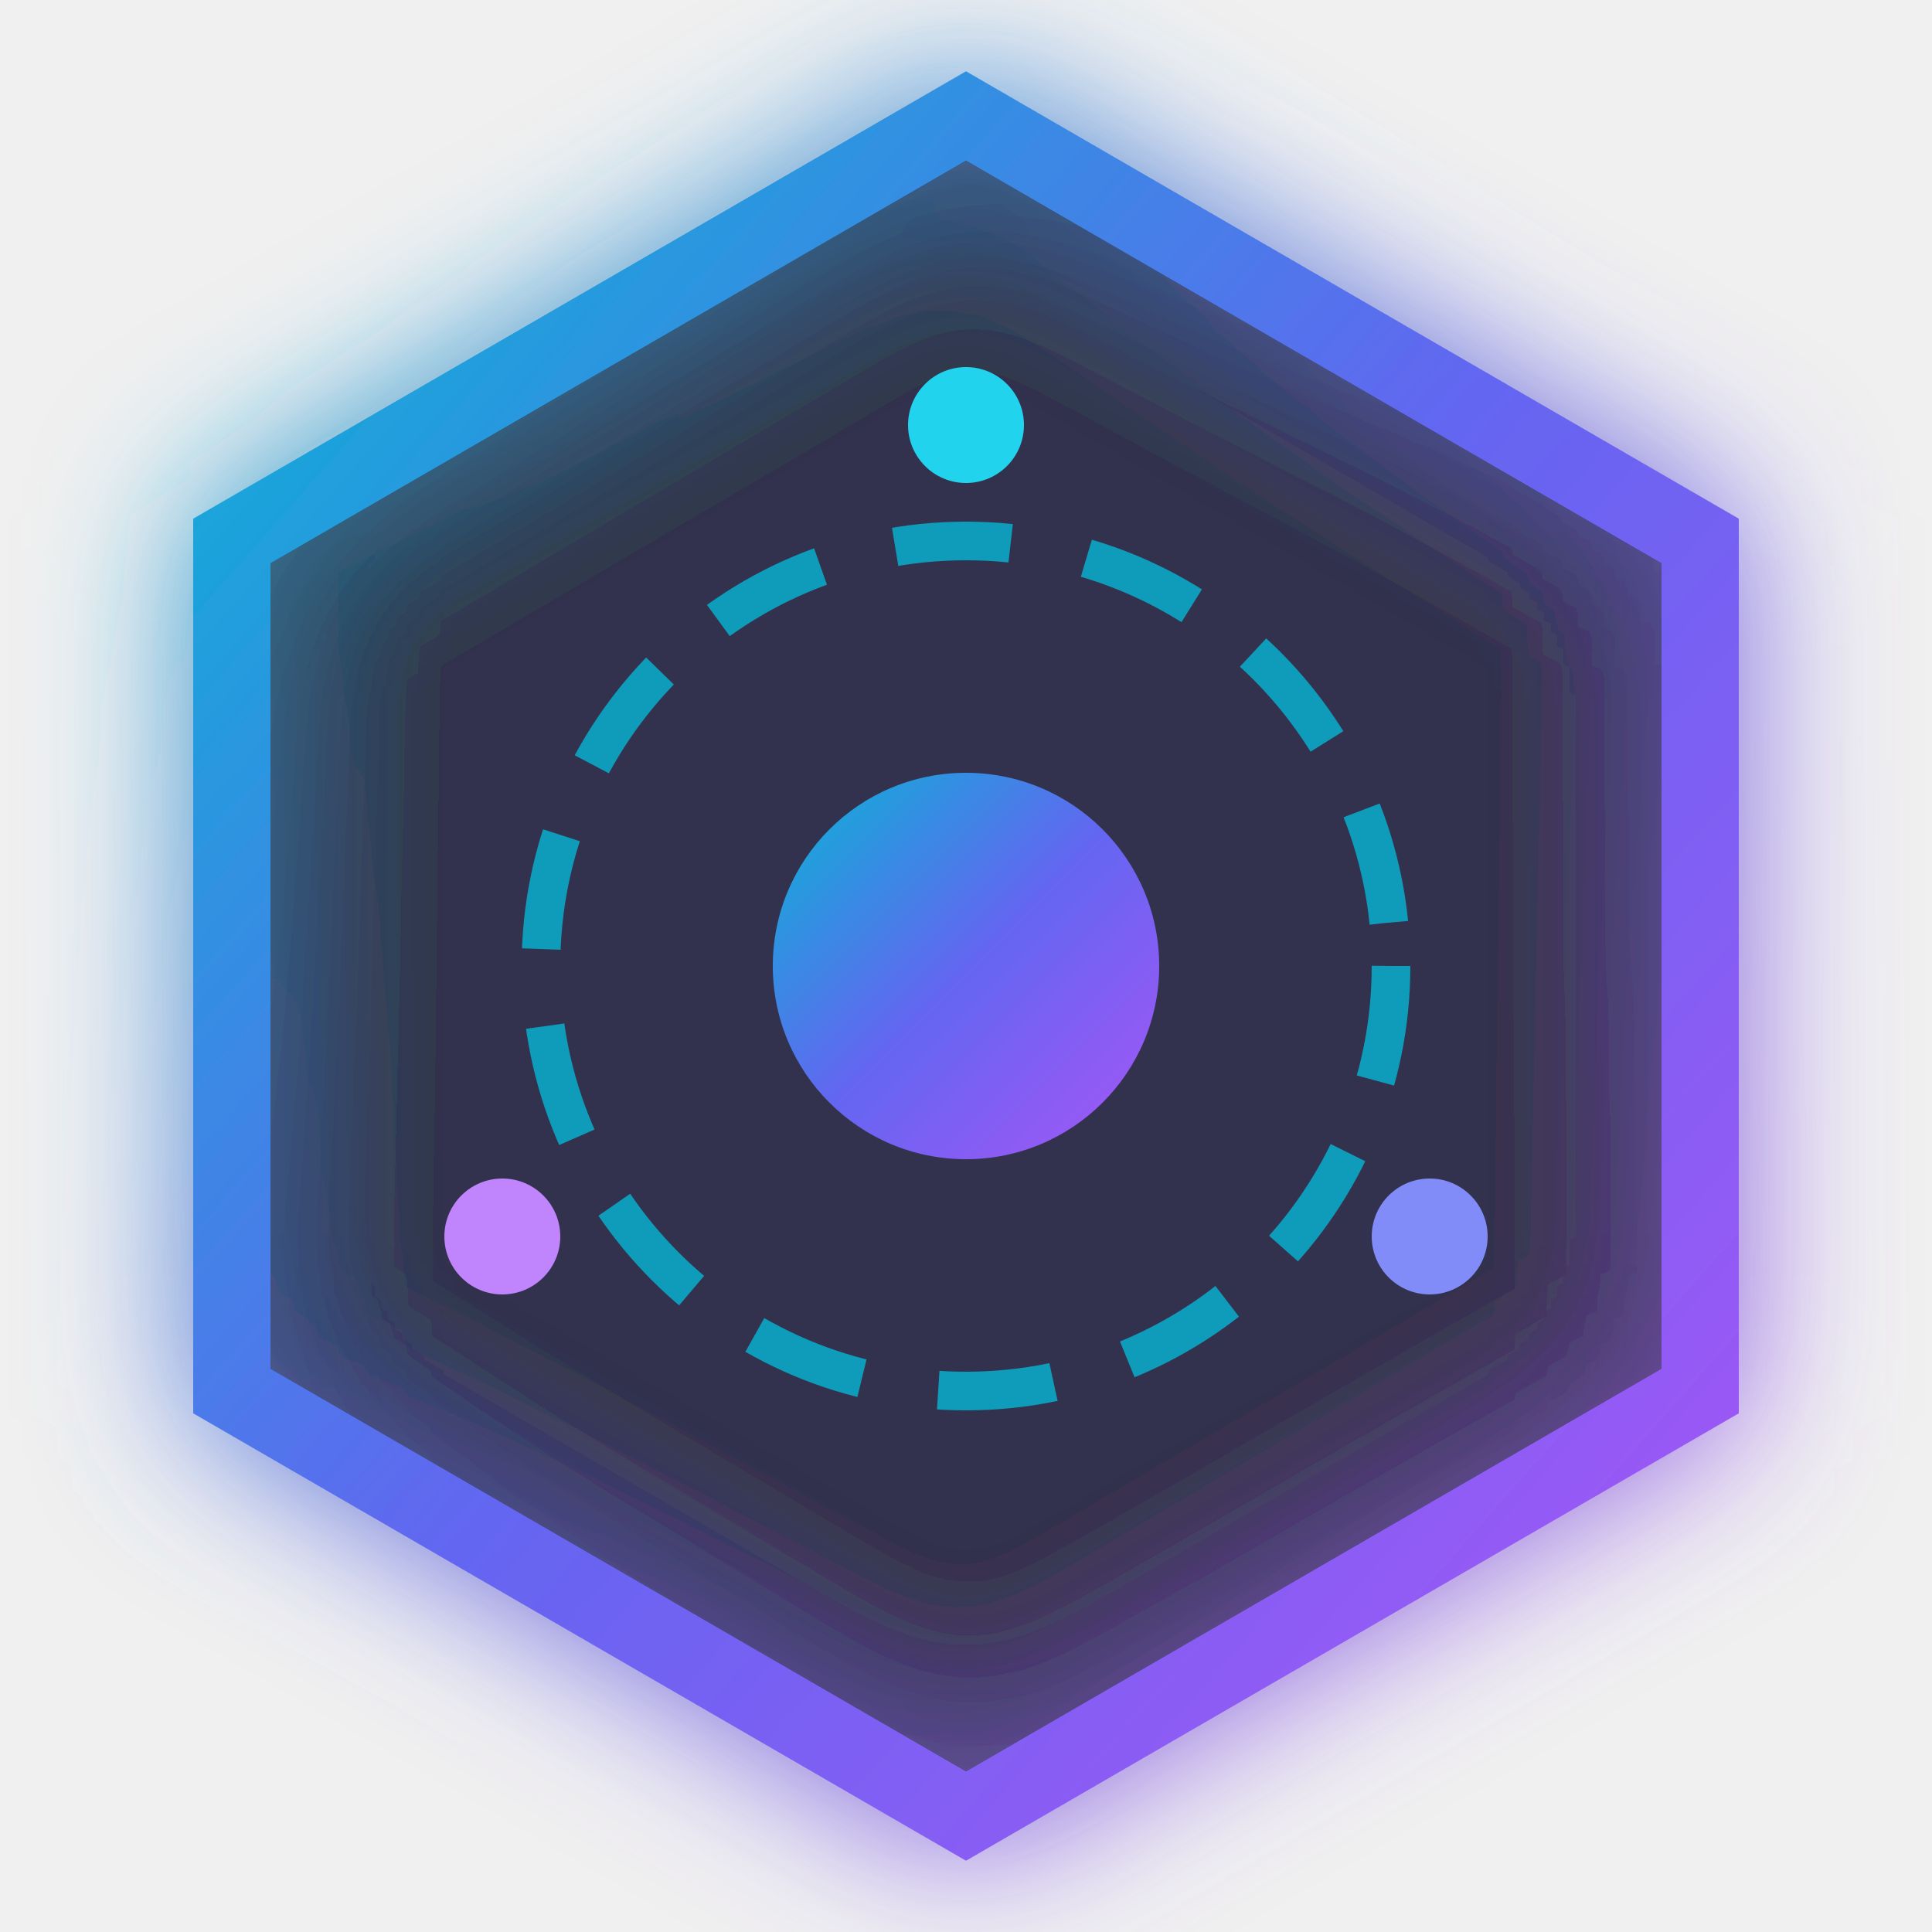
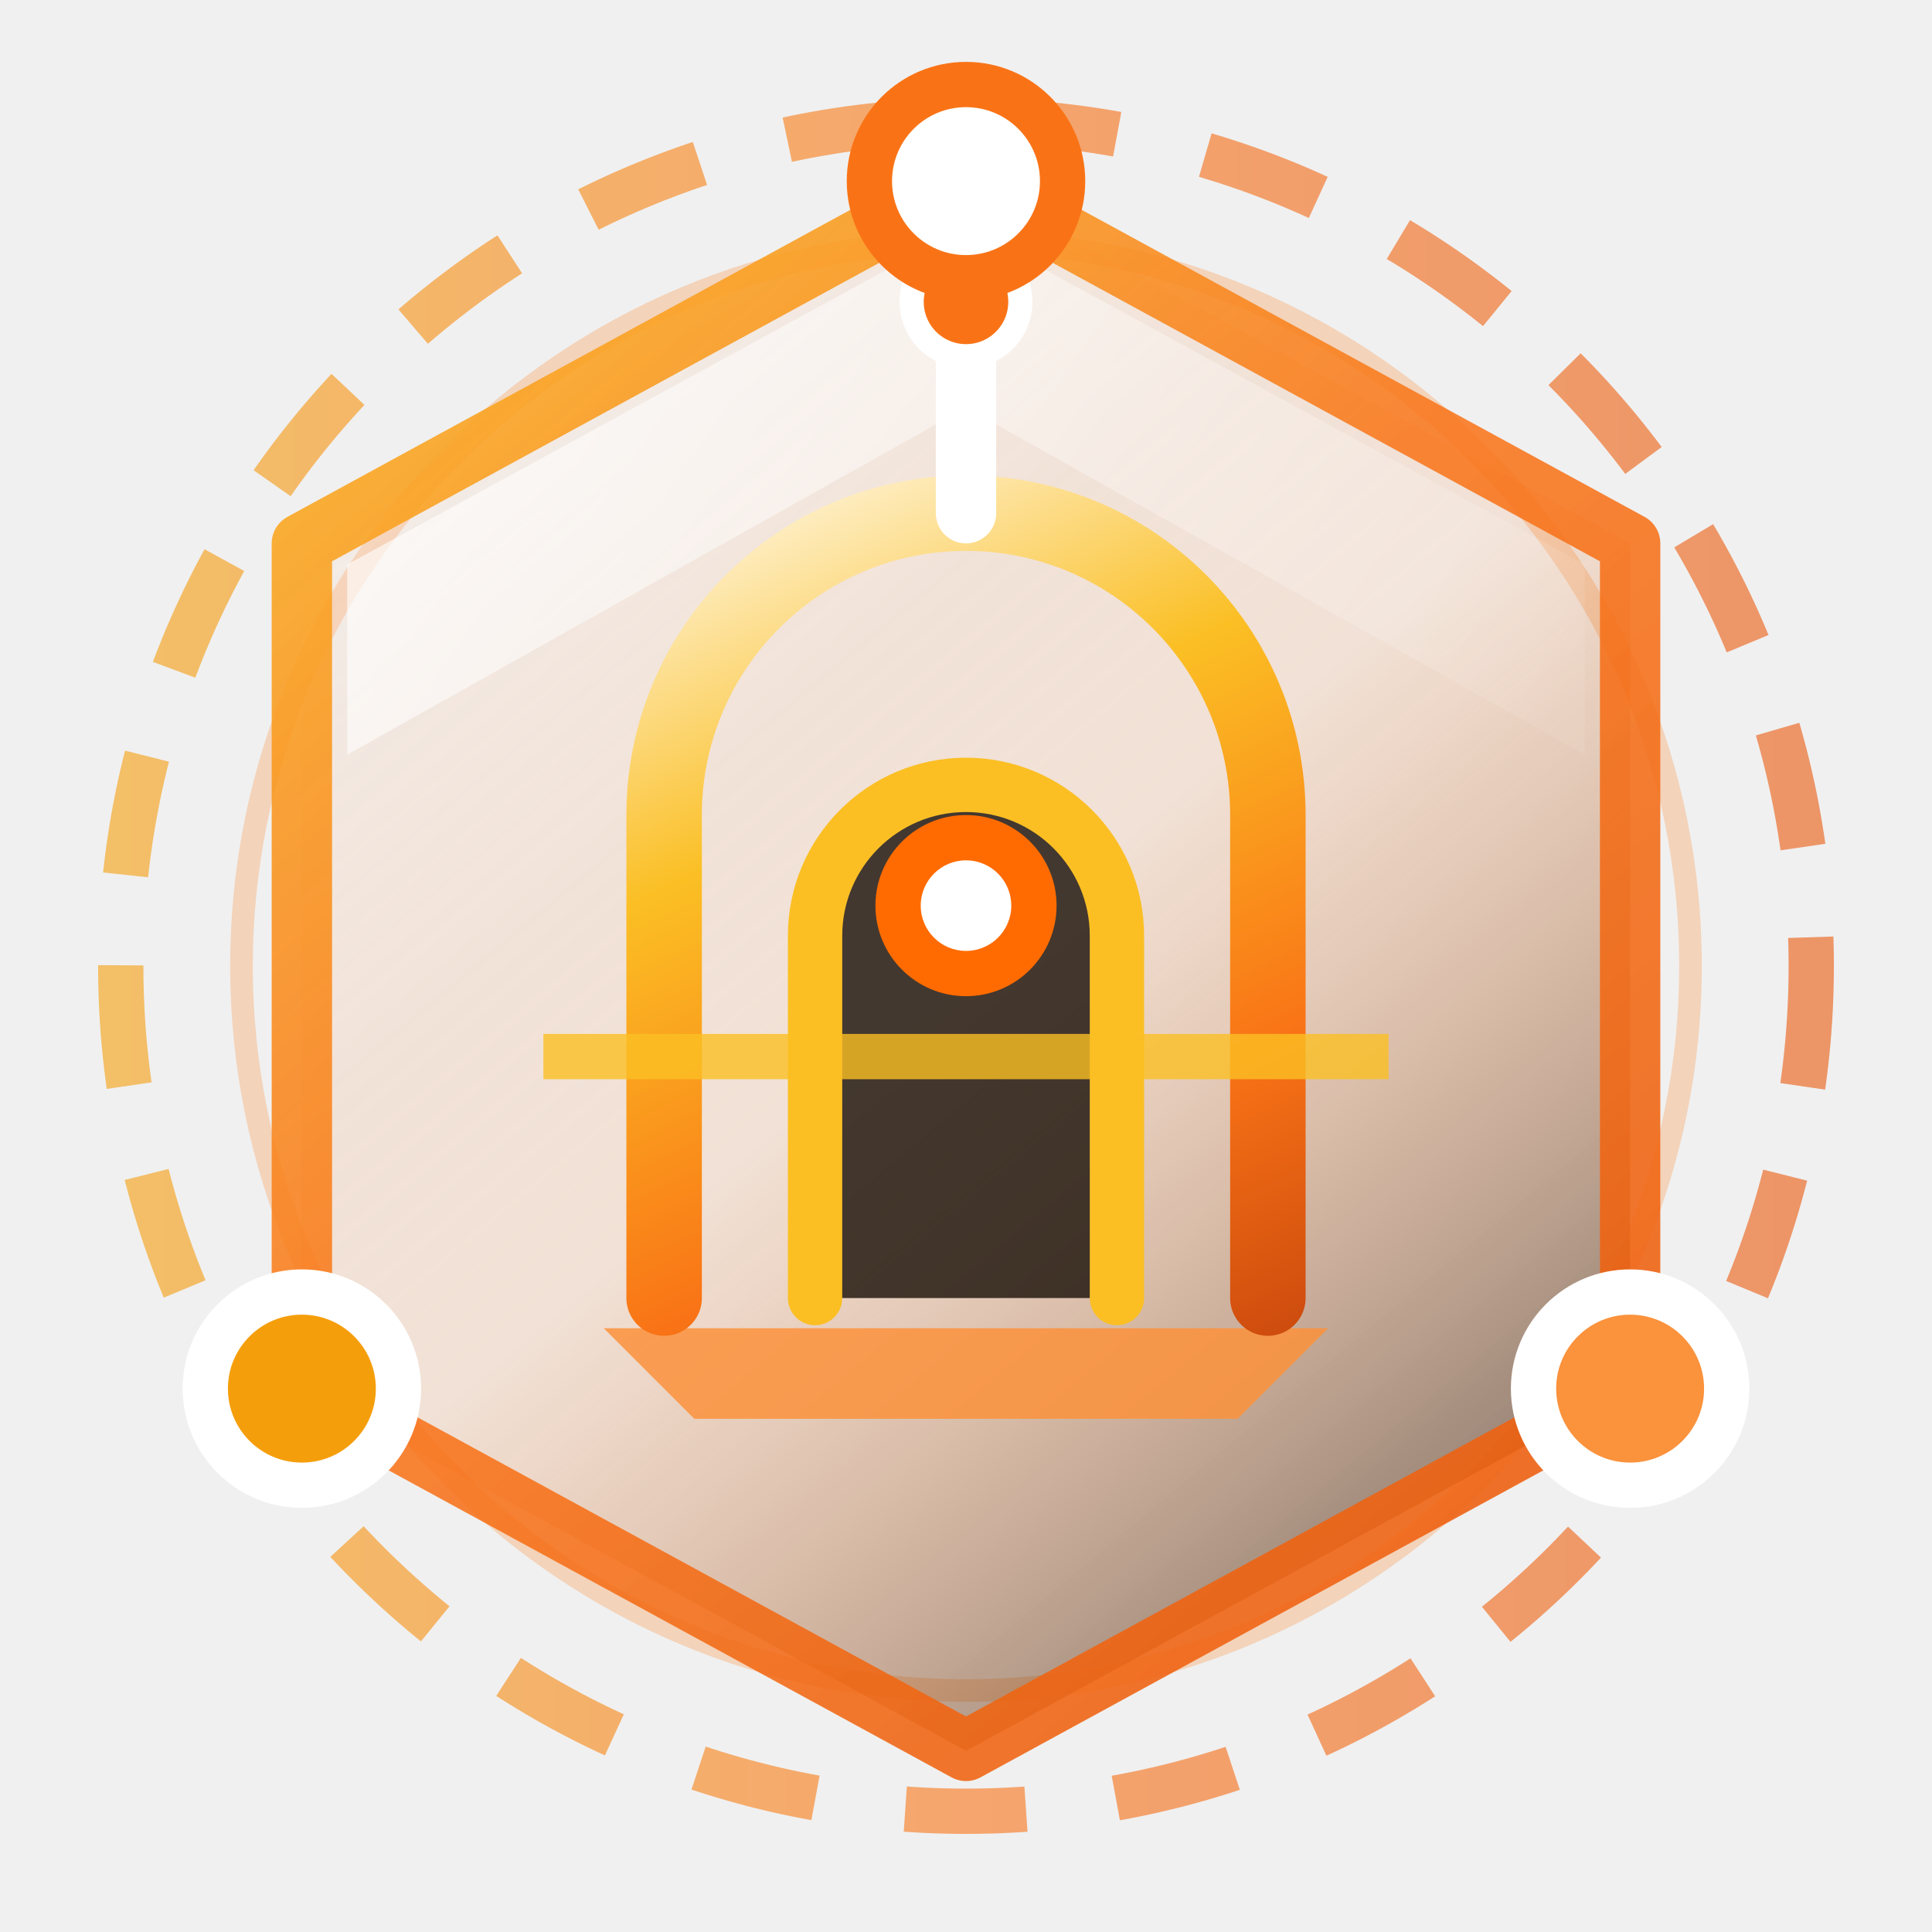
- <svg xmlns="http://www.w3.org/2000/svg" viewBox="0 0 100 100" fill="none">
+ <svg xmlns="http://www.w3.org/2000/svg" viewBox="0 0 64 64" fill="none">
  <defs>
-     <linearGradient id="cosGrad" x1="0%" y1="0%" x2="100%" y2="100%">
-       <stop offset="0%" stop-color="#06b6d4" />
-       <stop offset="50%" stop-color="#6366f1" />
-       <stop offset="100%" stop-color="#a855f7" />
+     <linearGradient id="campiiOrangeShield" x1="8" y1="4" x2="56" y2="60" gradientUnits="userSpaceOnUse">
+       <stop offset="0%" stop-color="#fbbf24" stop-opacity="0.9" />
+       <stop offset="45%" stop-color="#f97316" stop-opacity="0.85" />
+       <stop offset="100%" stop-color="#ea580c" stop-opacity="0.9" />
    </linearGradient>
-     <filter id="glow" x="-20%" y="-20%" width="140%" height="140%">
-       <feGaussianBlur stdDeviation="4" result="blur" />
-       <feMerge>
-         <feMergeNode in="blur" />
-         <feMergeNode in="SourceGraphic" />
-       </feMerge>
-     </filter>
+     <linearGradient id="campiiOrangeFrost" x1="12" y1="8" x2="52" y2="56" gradientUnits="userSpaceOnUse">
+       <stop offset="0%" stop-color="#ffffff" stop-opacity="0.25" />
+       <stop offset="50%" stop-color="#f97316" stop-opacity="0.12" />
+       <stop offset="100%" stop-color="#1a0f07" stop-opacity="0.65" />
+     </linearGradient>
+     <linearGradient id="campiiOrangeTower" x1="24" y1="14" x2="40" y2="48" gradientUnits="userSpaceOnUse">
+       <stop offset="0%" stop-color="#ffffff" />
+       <stop offset="35%" stop-color="#fbbf24" />
+       <stop offset="70%" stop-color="#f97316" />
+       <stop offset="100%" stop-color="#c2410c" />
+     </linearGradient>
+     <linearGradient id="campiiOrangeBevel" x1="16" y1="6" x2="48" y2="28" gradientUnits="userSpaceOnUse">
+       <stop offset="0%" stop-color="#ffffff" stop-opacity="0.95" />
+       <stop offset="100%" stop-color="#ffffff" stop-opacity="0.1" />
+     </linearGradient>
+     <linearGradient id="campiiOrangeOrbit" x1="4" y1="32" x2="60" y2="32" gradientUnits="userSpaceOnUse">
+       <stop offset="0%" stop-color="#f59e0b" />
+       <stop offset="50%" stop-color="#f97316" />
+       <stop offset="100%" stop-color="#ea580c" />
+     </linearGradient>
  </defs>
-   <polygon points="50,6 88,28 88,72 50,94 12,72 12,28" stroke="url(#cosGrad)" stroke-width="4" fill="rgba(15, 23, 42, 0.6)" filter="url(#glow)" />
-   <circle cx="50" cy="50" r="22" stroke="#06b6d4" stroke-width="2" stroke-dasharray="6 4" opacity="0.8" />
-   <circle cx="50" cy="50" r="10" fill="url(#cosGrad)" />
-   <circle cx="50" cy="22" r="3" fill="#22d3ee" />
-   <circle cx="74" cy="64" r="3" fill="#818cf8" />
-   <circle cx="26" cy="64" r="3" fill="#c084fc" />
+   <circle cx="32" cy="32" r="28" stroke="url(#campiiOrangeOrbit)" stroke-width="1.5" stroke-dasharray="4 3" stroke-opacity="0.6" />
+   <circle cx="32" cy="32" r="24" stroke="#fb923c" stroke-width="0.75" stroke-opacity="0.3" />
+   <path d="M32 6L54 18V46L32 58L10 46V18L32 6Z" fill="url(#campiiOrangeFrost)" stroke="url(#campiiOrangeShield)" stroke-width="2" stroke-linejoin="round" />
+   <path d="M32 7.5L52.5 18.7V25L32 13.5L11.5 25V18.7L32 7.5Z" fill="url(#campiiOrangeBevel)" opacity="0.7" />
+   <path d="M20 44H44L41 47H23L20 44Z" fill="#fb923c" opacity="0.85" />
+   <path d="M22 43V27C22 21.477 26.477 17 32 17C37.523 17 42 21.477 42 27V43" stroke="url(#campiiOrangeTower)" stroke-width="2.5" stroke-linecap="round" />
+   <path d="M27 43V31C27 28.239 29.239 26 32 26C34.761 26 37 28.239 37 31V43" stroke="#fbbf24" stroke-width="1.8" stroke-linecap="round" fill="#180e06" fill-opacity="0.8" />
+   <path d="M32 10V17" stroke="#ffffff" stroke-width="2" stroke-linecap="round" />
+   <circle cx="32" cy="10" r="1.8" fill="#f97316" stroke="#ffffff" stroke-width="0.8" />
+   <line x1="18" y1="35" x2="46" y2="35" stroke="#fbbf24" stroke-width="1.5" stroke-opacity="0.8" />
+   <circle cx="32" cy="6" r="3.2" fill="#ffffff" stroke="#f97316" stroke-width="1.5" />
+   <circle cx="54" cy="46" r="3.2" fill="#fb923c" stroke="#ffffff" stroke-width="1.5" />
+   <circle cx="10" cy="46" r="3.2" fill="#f59e0b" stroke="#ffffff" stroke-width="1.5" />
+   <circle cx="32" cy="30" r="3" fill="#ff6b00" />
+   <circle cx="32" cy="30" r="1.5" fill="#ffffff" />
</svg>
